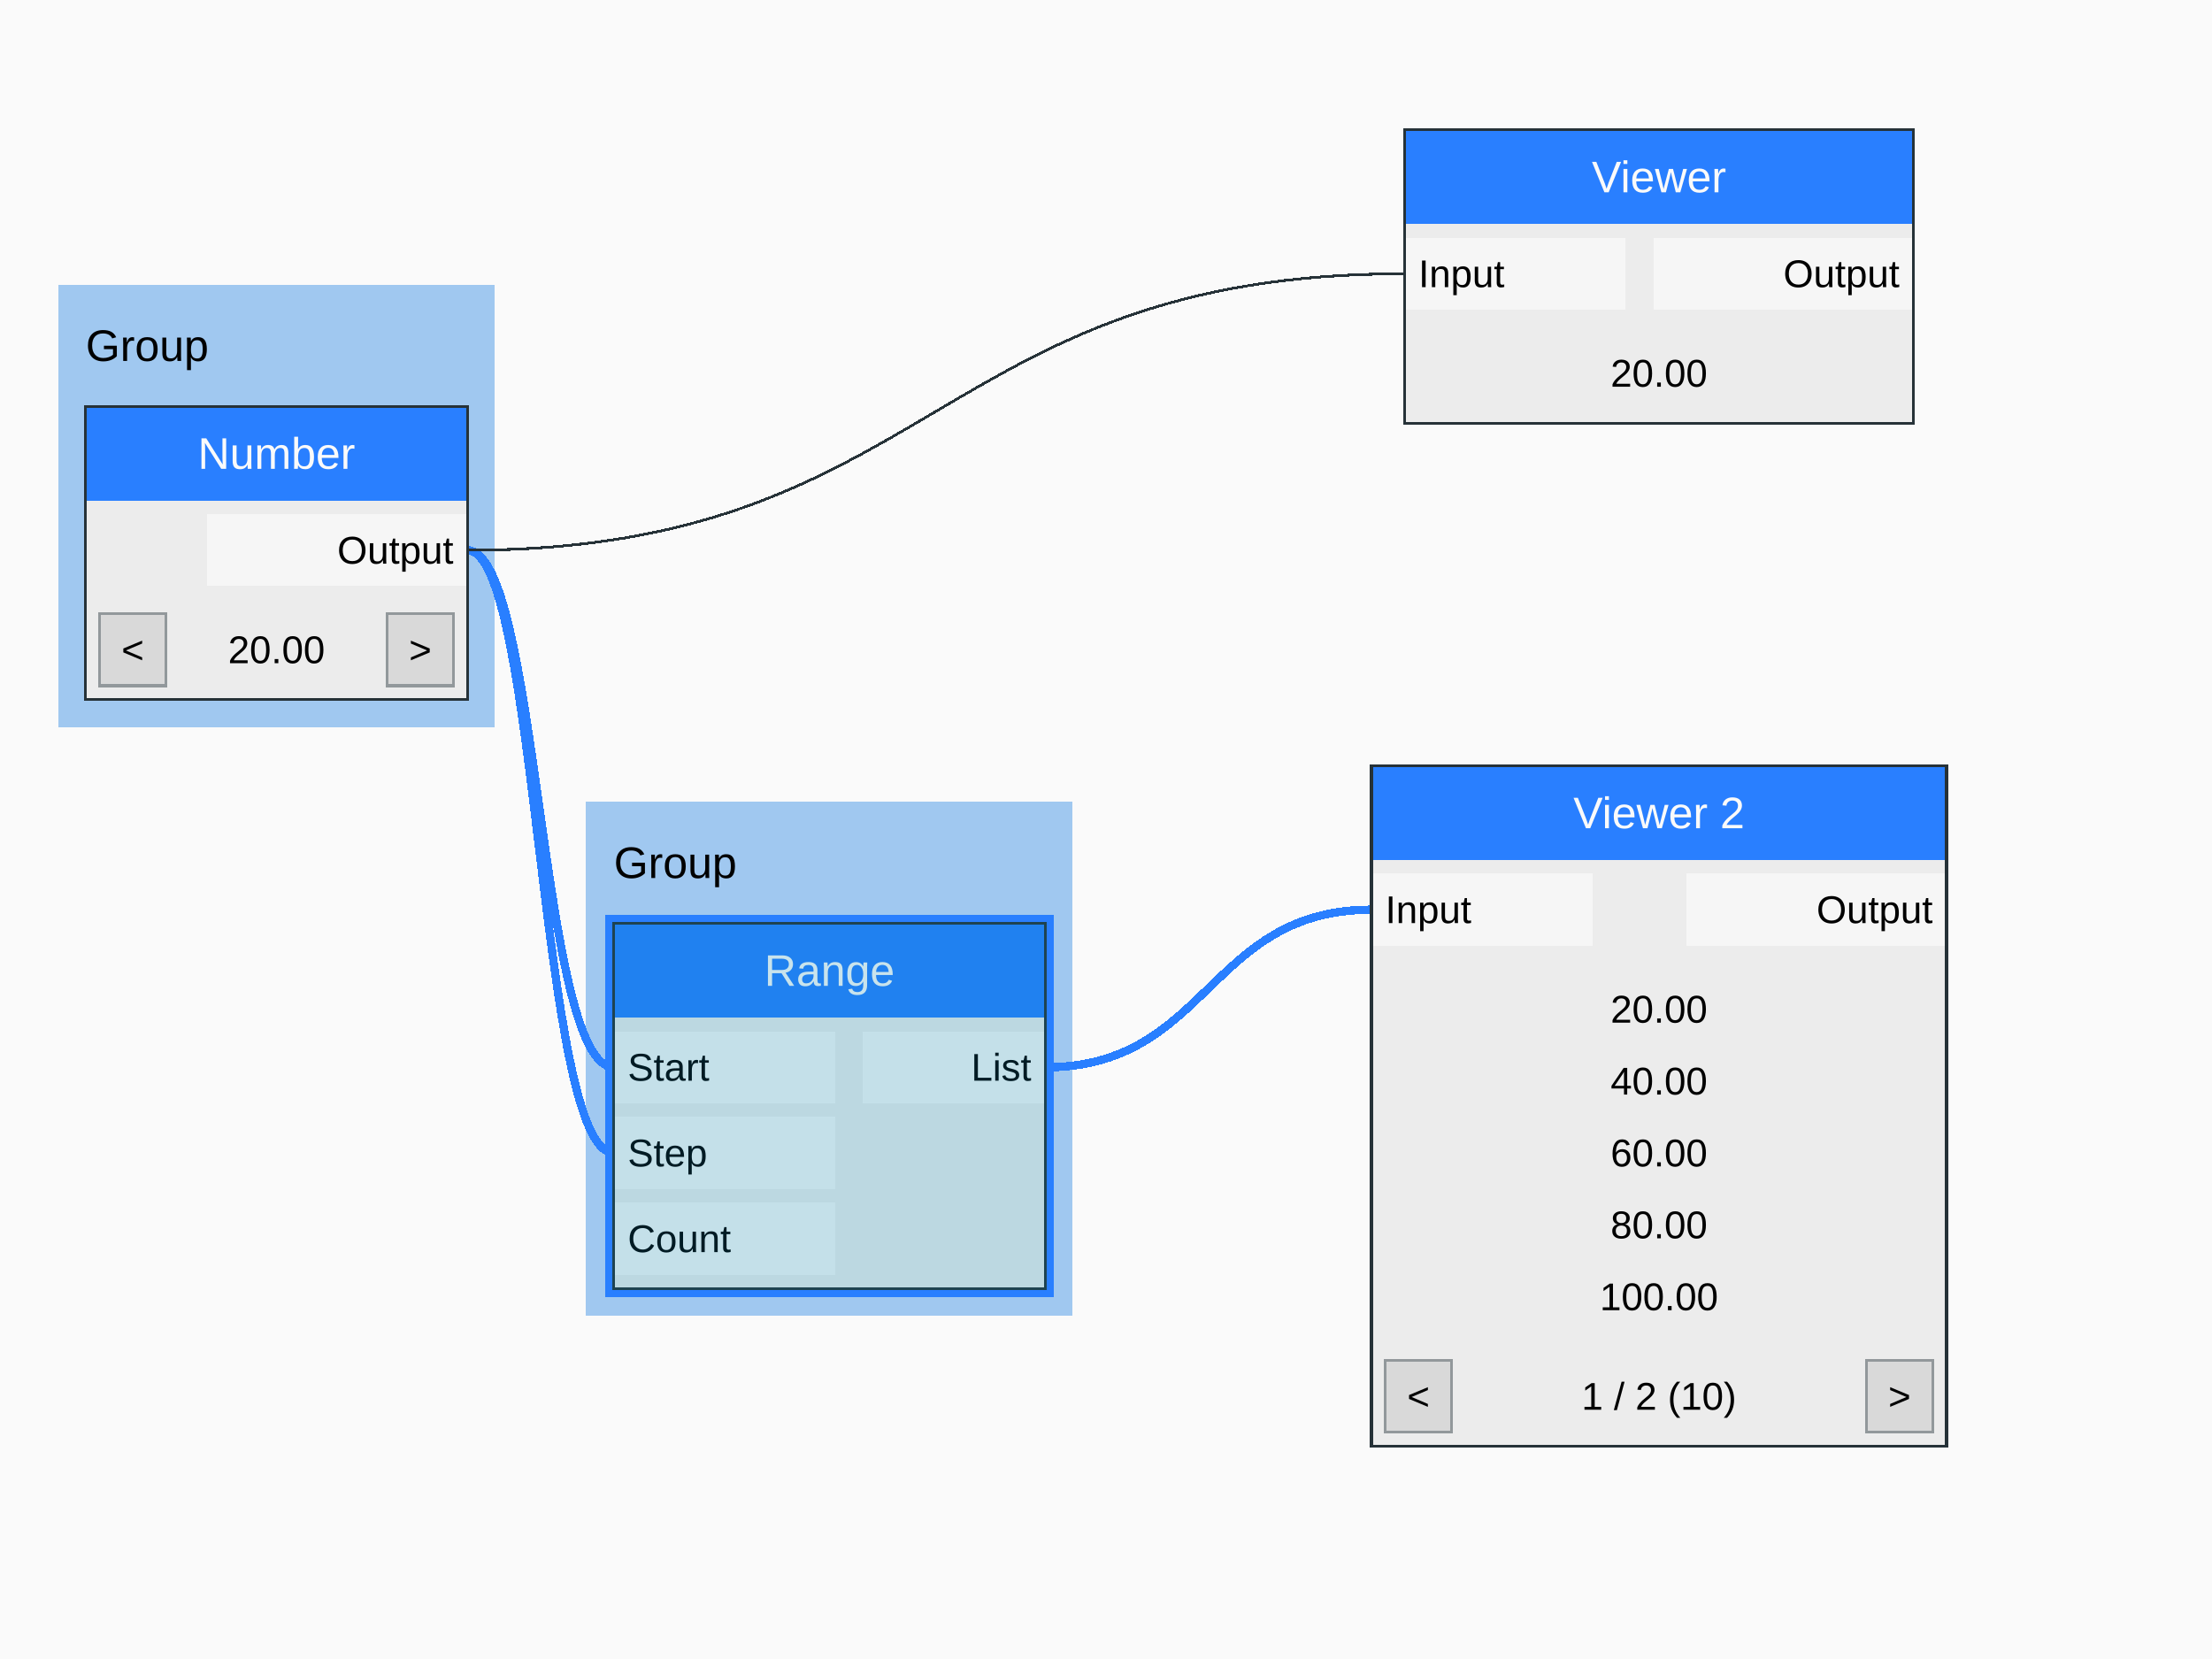
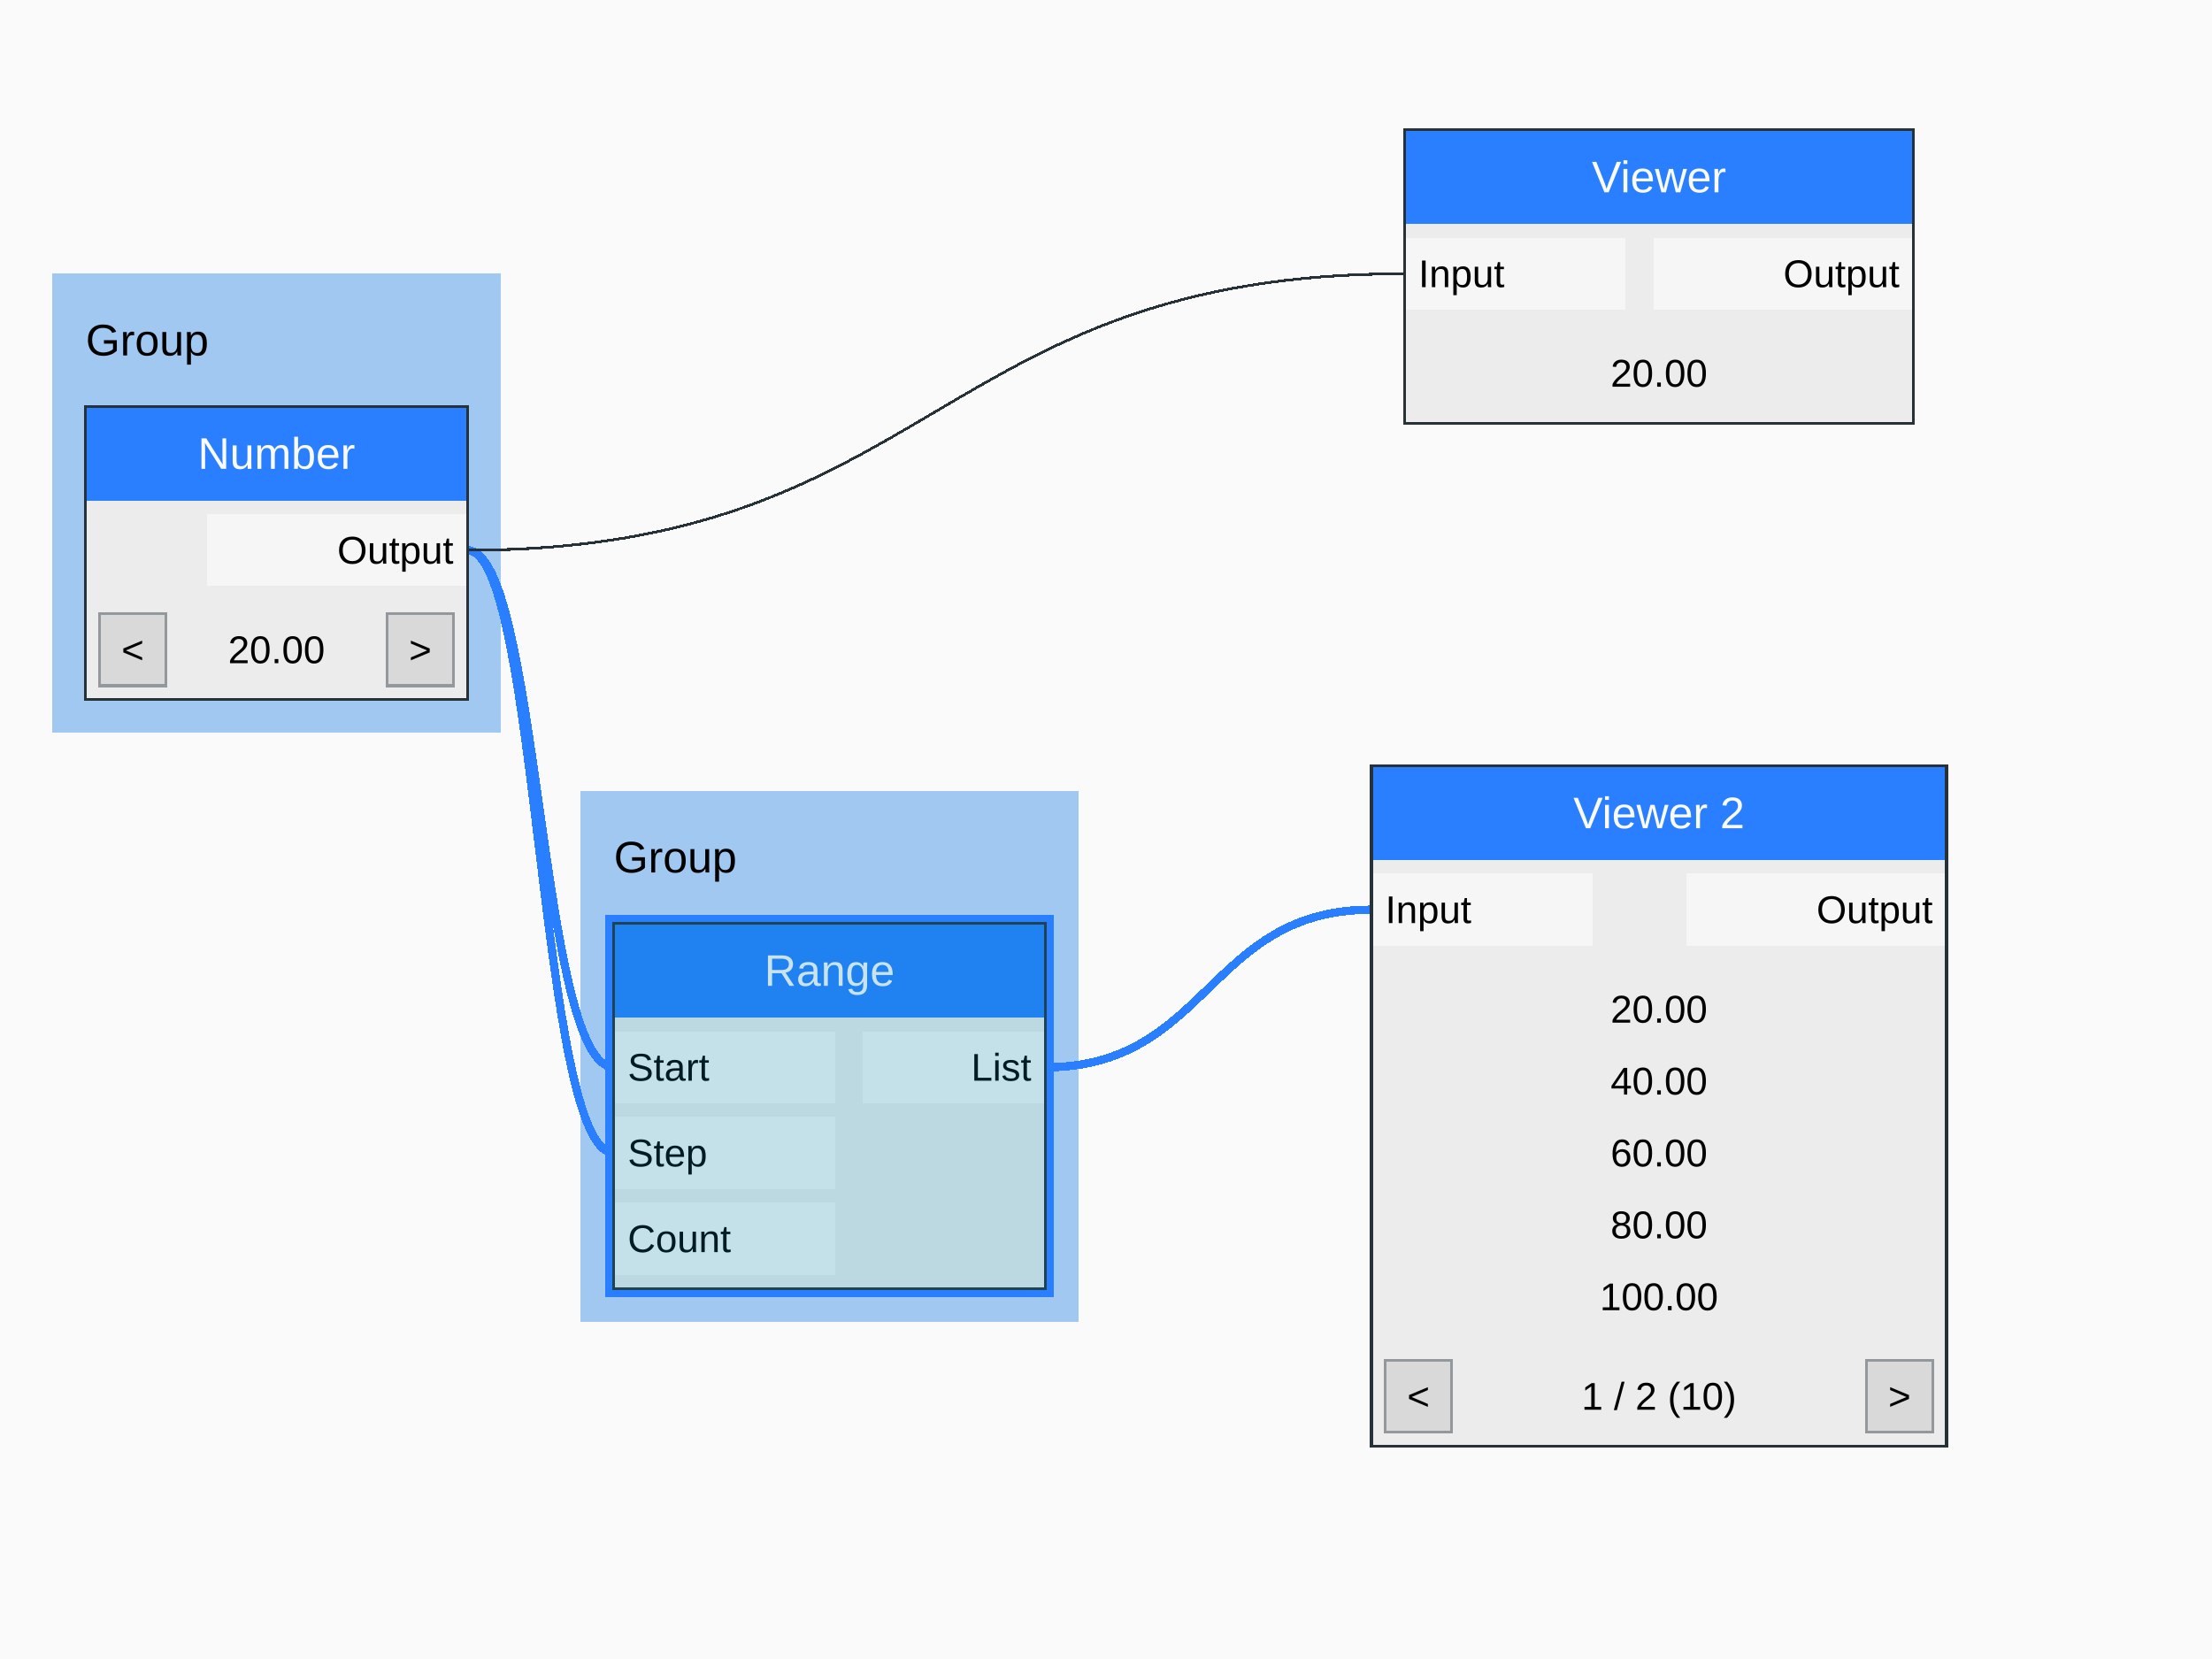
<svg xmlns="http://www.w3.org/2000/svg" version="1.1" width="800" height="600" shape-rendering="crispEdges">
  <rect x="0" y="0" width="800" height="600" style="fill:rgb(250,250,250);" />
-   <rect x="21" y="103" width="158" height="160" style="fill:rgb(160,200,240);" />
-   <text x="31" y="125" dominant-baseline="central" text-anchor="start" style="fill:rgb(0,0,0);font-family:Arial;font-size:16px;">Group</text>
-   <rect x="212" y="290" width="176" height="186" style="fill:rgb(160,200,240);" />
-   <text x="222" y="312" dominant-baseline="central" text-anchor="start" style="fill:rgb(0,0,0);font-family:Arial;font-size:16px;">Group</text>
+   <rect x="19" y="99" width="162" height="166" style="fill:rgb(160,200,240);" />
+   <text x="31" y="123" dominant-baseline="central" text-anchor="start" style="fill:rgb(0,0,0);font-family:Arial;font-size:16px;">Group</text>
+   <rect x="210" y="286" width="180" height="192" style="fill:rgb(160,200,240);" />
+   <text x="222" y="310" dominant-baseline="central" text-anchor="start" style="fill:rgb(0,0,0);font-family:Arial;font-size:16px;">Group</text>
  <path d="M169,199 C195,199 195,386 222,386" style="fill:none;stroke-width:3px;stroke:rgb(41,127,255);" />
  <path d="M169,199 C195,199 195,417 222,417" style="fill:none;stroke-width:3px;stroke:rgb(41,127,255);" />
  <path d="M169,199 C338,199 338,99 508,99" style="fill:none;stroke-width:1px;stroke:rgb(38,50,56);" />
  <path d="M378,386 C437,386 437,329 496,329" style="fill:none;stroke-width:3px;stroke:rgb(41,127,255);" />
  <rect x="31" y="147" width="138" height="34" style="fill:rgb(41,127,255);" />
  <text x="100" y="164" dominant-baseline="central" text-anchor="middle" style="fill:rgb(250,250,250);font-family:Arial;font-size:16px;">Number</text>
  <rect x="31" y="181" width="138" height="36" style="fill:rgb(236,236,236);" />
  <rect x="75" y="186" width="94" height="26" style="fill:rgb(246,246,246);" />
  <text x="164" y="199" dominant-baseline="central" text-anchor="end" style="fill:rgb(0,0,0);font-family:Arial;font-size:14px;">Output</text>
  <rect x="31" y="217" width="138" height="36" style="fill:rgb(236,236,236);" />
  <text x="100" y="235" dominant-baseline="central" text-anchor="middle" style="fill:rgb(0,0,0);font-family:Arial;font-size:14px;">20.00</text>
  <rect x="36" y="222" width="24" height="26" style="fill:rgb(217,217,217);" />
  <text x="48" y="235" dominant-baseline="central" text-anchor="middle" style="fill:rgb(0,0,0);font-family:Arial;font-size:14px;">&lt;</text>
  <rect x="36" y="222" width="24" height="26" style="fill:none;stroke-width:1px;stroke:rgb(146,152,155);" />
  <rect x="140" y="222" width="24" height="26" style="fill:rgb(217,217,217);" />
  <text x="152" y="235" dominant-baseline="central" text-anchor="middle" style="fill:rgb(0,0,0);font-family:Arial;font-size:14px;">&gt;</text>
  <rect x="140" y="222" width="24" height="26" style="fill:none;stroke-width:1px;stroke:rgb(146,152,155);" />
  <rect x="31" y="147" width="138" height="106" style="fill:none;stroke-width:1px;stroke:rgb(38,50,56);" />
  <rect x="219" y="331" width="162" height="138" style="fill:rgb(41,127,255);" />
  <rect x="222" y="334" width="156" height="34" style="fill:rgb(32,129,240);" />
  <text x="300" y="351" dominant-baseline="central" text-anchor="middle" style="fill:rgb(200,227,236);font-family:Arial;font-size:16px;">Range</text>
  <rect x="222" y="368" width="156" height="98" style="fill:rgb(188,216,225);" />
  <rect x="222" y="373" width="80" height="26" style="fill:rgb(196,224,233);" />
  <text x="227" y="386" dominant-baseline="central" text-anchor="start" style="fill:rgb(0,27,36);font-family:Arial;font-size:14px;">Start</text>
  <rect x="222" y="404" width="80" height="26" style="fill:rgb(196,224,233);" />
  <text x="227" y="417" dominant-baseline="central" text-anchor="start" style="fill:rgb(0,27,36);font-family:Arial;font-size:14px;">Step</text>
  <rect x="222" y="435" width="80" height="26" style="fill:rgb(196,224,233);" />
  <text x="227" y="448" dominant-baseline="central" text-anchor="start" style="fill:rgb(0,27,36);font-family:Arial;font-size:14px;">Count</text>
  <rect x="312" y="373" width="66" height="26" style="fill:rgb(196,224,233);" />
  <text x="373" y="386" dominant-baseline="central" text-anchor="end" style="fill:rgb(0,27,36);font-family:Arial;font-size:14px;">List</text>
  <rect x="222" y="334" width="156" height="132" style="fill:none;stroke-width:1px;stroke:rgb(30,67,81);" />
  <rect x="508" y="47" width="184" height="34" style="fill:rgb(41,127,255);" />
  <text x="600" y="64" dominant-baseline="central" text-anchor="middle" style="fill:rgb(250,250,250);font-family:Arial;font-size:16px;">Viewer</text>
  <rect x="508" y="81" width="184" height="36" style="fill:rgb(236,236,236);" />
  <rect x="508" y="86" width="80" height="26" style="fill:rgb(246,246,246);" />
  <text x="513" y="99" dominant-baseline="central" text-anchor="start" style="fill:rgb(0,0,0);font-family:Arial;font-size:14px;">Input</text>
  <rect x="598" y="86" width="94" height="26" style="fill:rgb(246,246,246);" />
  <text x="687" y="99" dominant-baseline="central" text-anchor="end" style="fill:rgb(0,0,0);font-family:Arial;font-size:14px;">Output</text>
  <rect x="508" y="117" width="184" height="36" style="fill:rgb(236,236,236);" />
  <text x="600" y="135" dominant-baseline="central" text-anchor="middle" style="fill:rgb(0,0,0);font-family:Arial;font-size:14px;">20.00</text>
  <rect x="508" y="47" width="184" height="106" style="fill:none;stroke-width:1px;stroke:rgb(38,50,56);" />
  <rect x="496" y="277" width="208" height="34" style="fill:rgb(41,127,255);" />
  <text x="600" y="294" dominant-baseline="central" text-anchor="middle" style="fill:rgb(250,250,250);font-family:Arial;font-size:16px;">Viewer 2</text>
  <rect x="496" y="311" width="208" height="36" style="fill:rgb(236,236,236);" />
  <rect x="496" y="316" width="80" height="26" style="fill:rgb(246,246,246);" />
  <text x="501" y="329" dominant-baseline="central" text-anchor="start" style="fill:rgb(0,0,0);font-family:Arial;font-size:14px;">Input</text>
  <rect x="610" y="316" width="94" height="26" style="fill:rgb(246,246,246);" />
  <text x="699" y="329" dominant-baseline="central" text-anchor="end" style="fill:rgb(0,0,0);font-family:Arial;font-size:14px;">Output</text>
  <rect x="496" y="347" width="208" height="140" style="fill:rgb(236,236,236);" />
  <text x="600" y="365" dominant-baseline="central" text-anchor="middle" style="fill:rgb(0,0,0);font-family:Arial;font-size:14px;">20.00</text>
  <text x="600" y="391" dominant-baseline="central" text-anchor="middle" style="fill:rgb(0,0,0);font-family:Arial;font-size:14px;">40.00</text>
  <text x="600" y="417" dominant-baseline="central" text-anchor="middle" style="fill:rgb(0,0,0);font-family:Arial;font-size:14px;">60.00</text>
  <text x="600" y="443" dominant-baseline="central" text-anchor="middle" style="fill:rgb(0,0,0);font-family:Arial;font-size:14px;">80.00</text>
  <text x="600" y="469" dominant-baseline="central" text-anchor="middle" style="fill:rgb(0,0,0);font-family:Arial;font-size:14px;">100.00</text>
  <rect x="496" y="487" width="208" height="36" style="fill:rgb(236,236,236);" />
  <text x="600" y="505" dominant-baseline="central" text-anchor="middle" style="fill:rgb(0,0,0);font-family:Arial;font-size:14px;">1 / 2 (10)</text>
  <rect x="501" y="492" width="24" height="26" style="fill:rgb(217,217,217);" />
  <text x="513" y="505" dominant-baseline="central" text-anchor="middle" style="fill:rgb(0,0,0);font-family:Arial;font-size:14px;">&lt;</text>
  <rect x="501" y="492" width="24" height="26" style="fill:none;stroke-width:1px;stroke:rgb(146,152,155);" />
  <rect x="675" y="492" width="24" height="26" style="fill:rgb(217,217,217);" />
  <text x="687" y="505" dominant-baseline="central" text-anchor="middle" style="fill:rgb(0,0,0);font-family:Arial;font-size:14px;">&gt;</text>
  <rect x="675" y="492" width="24" height="26" style="fill:none;stroke-width:1px;stroke:rgb(146,152,155);" />
  <rect x="496" y="277" width="208" height="246" style="fill:none;stroke-width:1px;stroke:rgb(38,50,56);" />
</svg>
